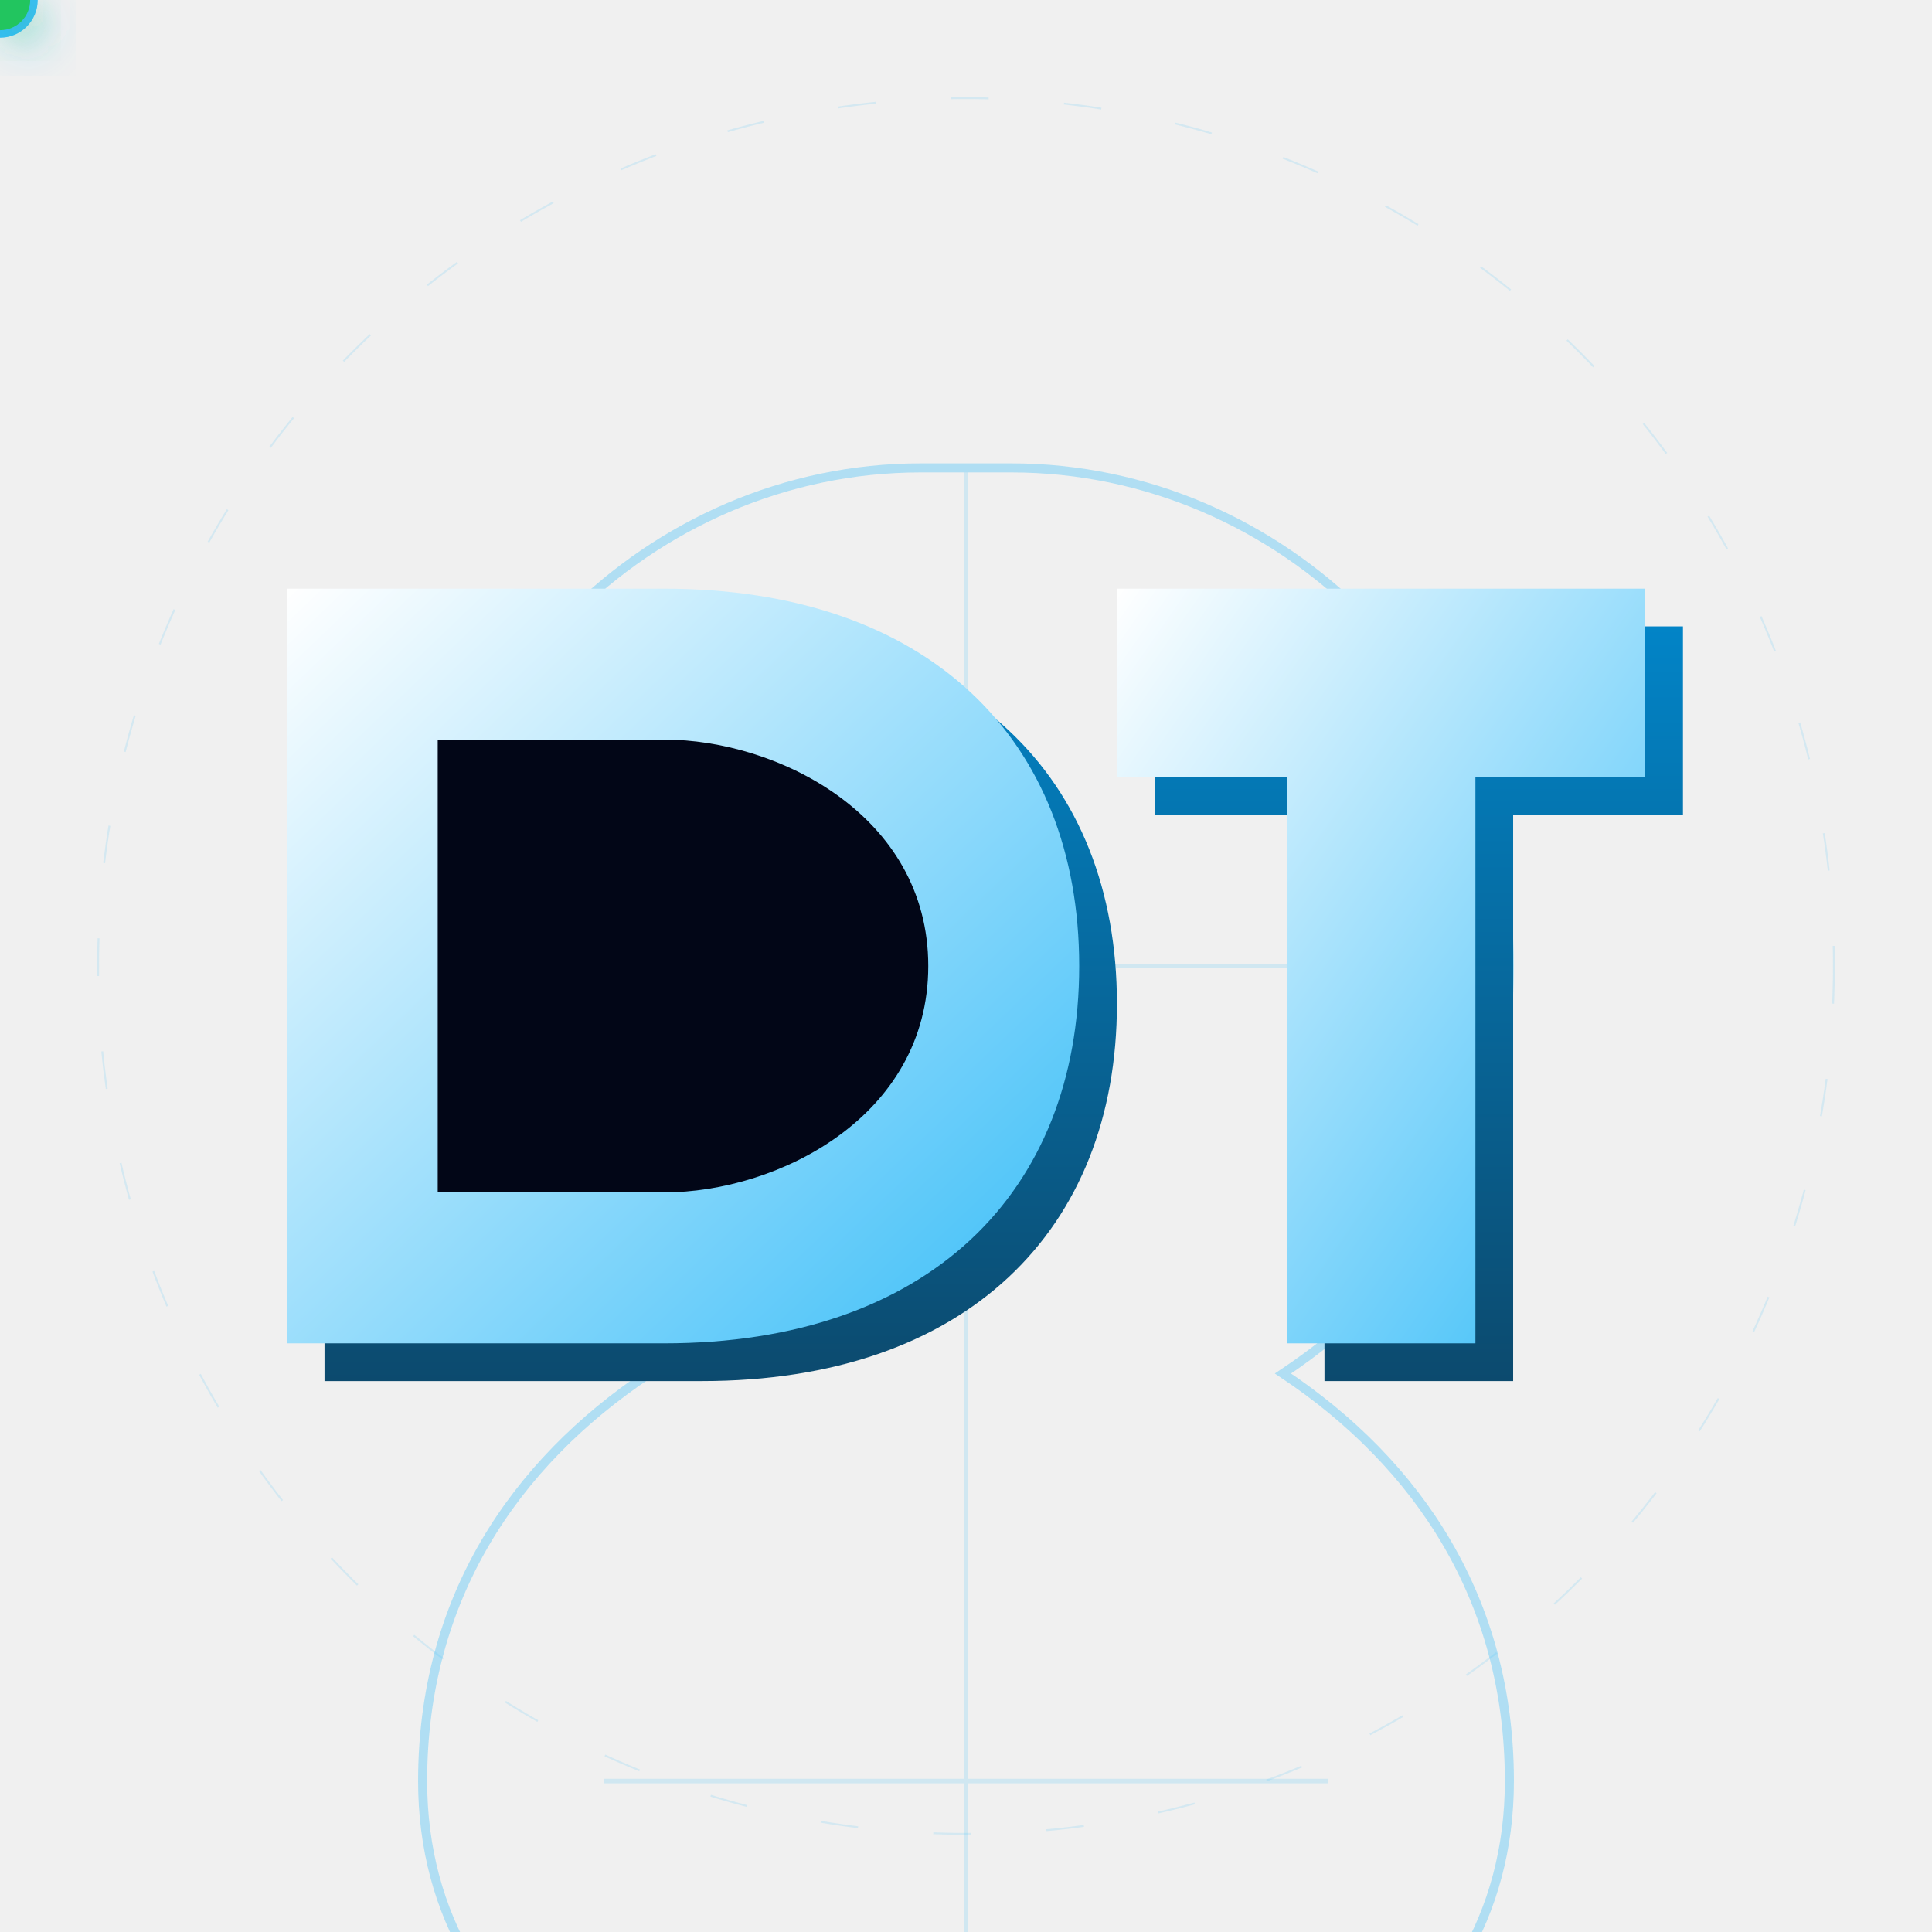
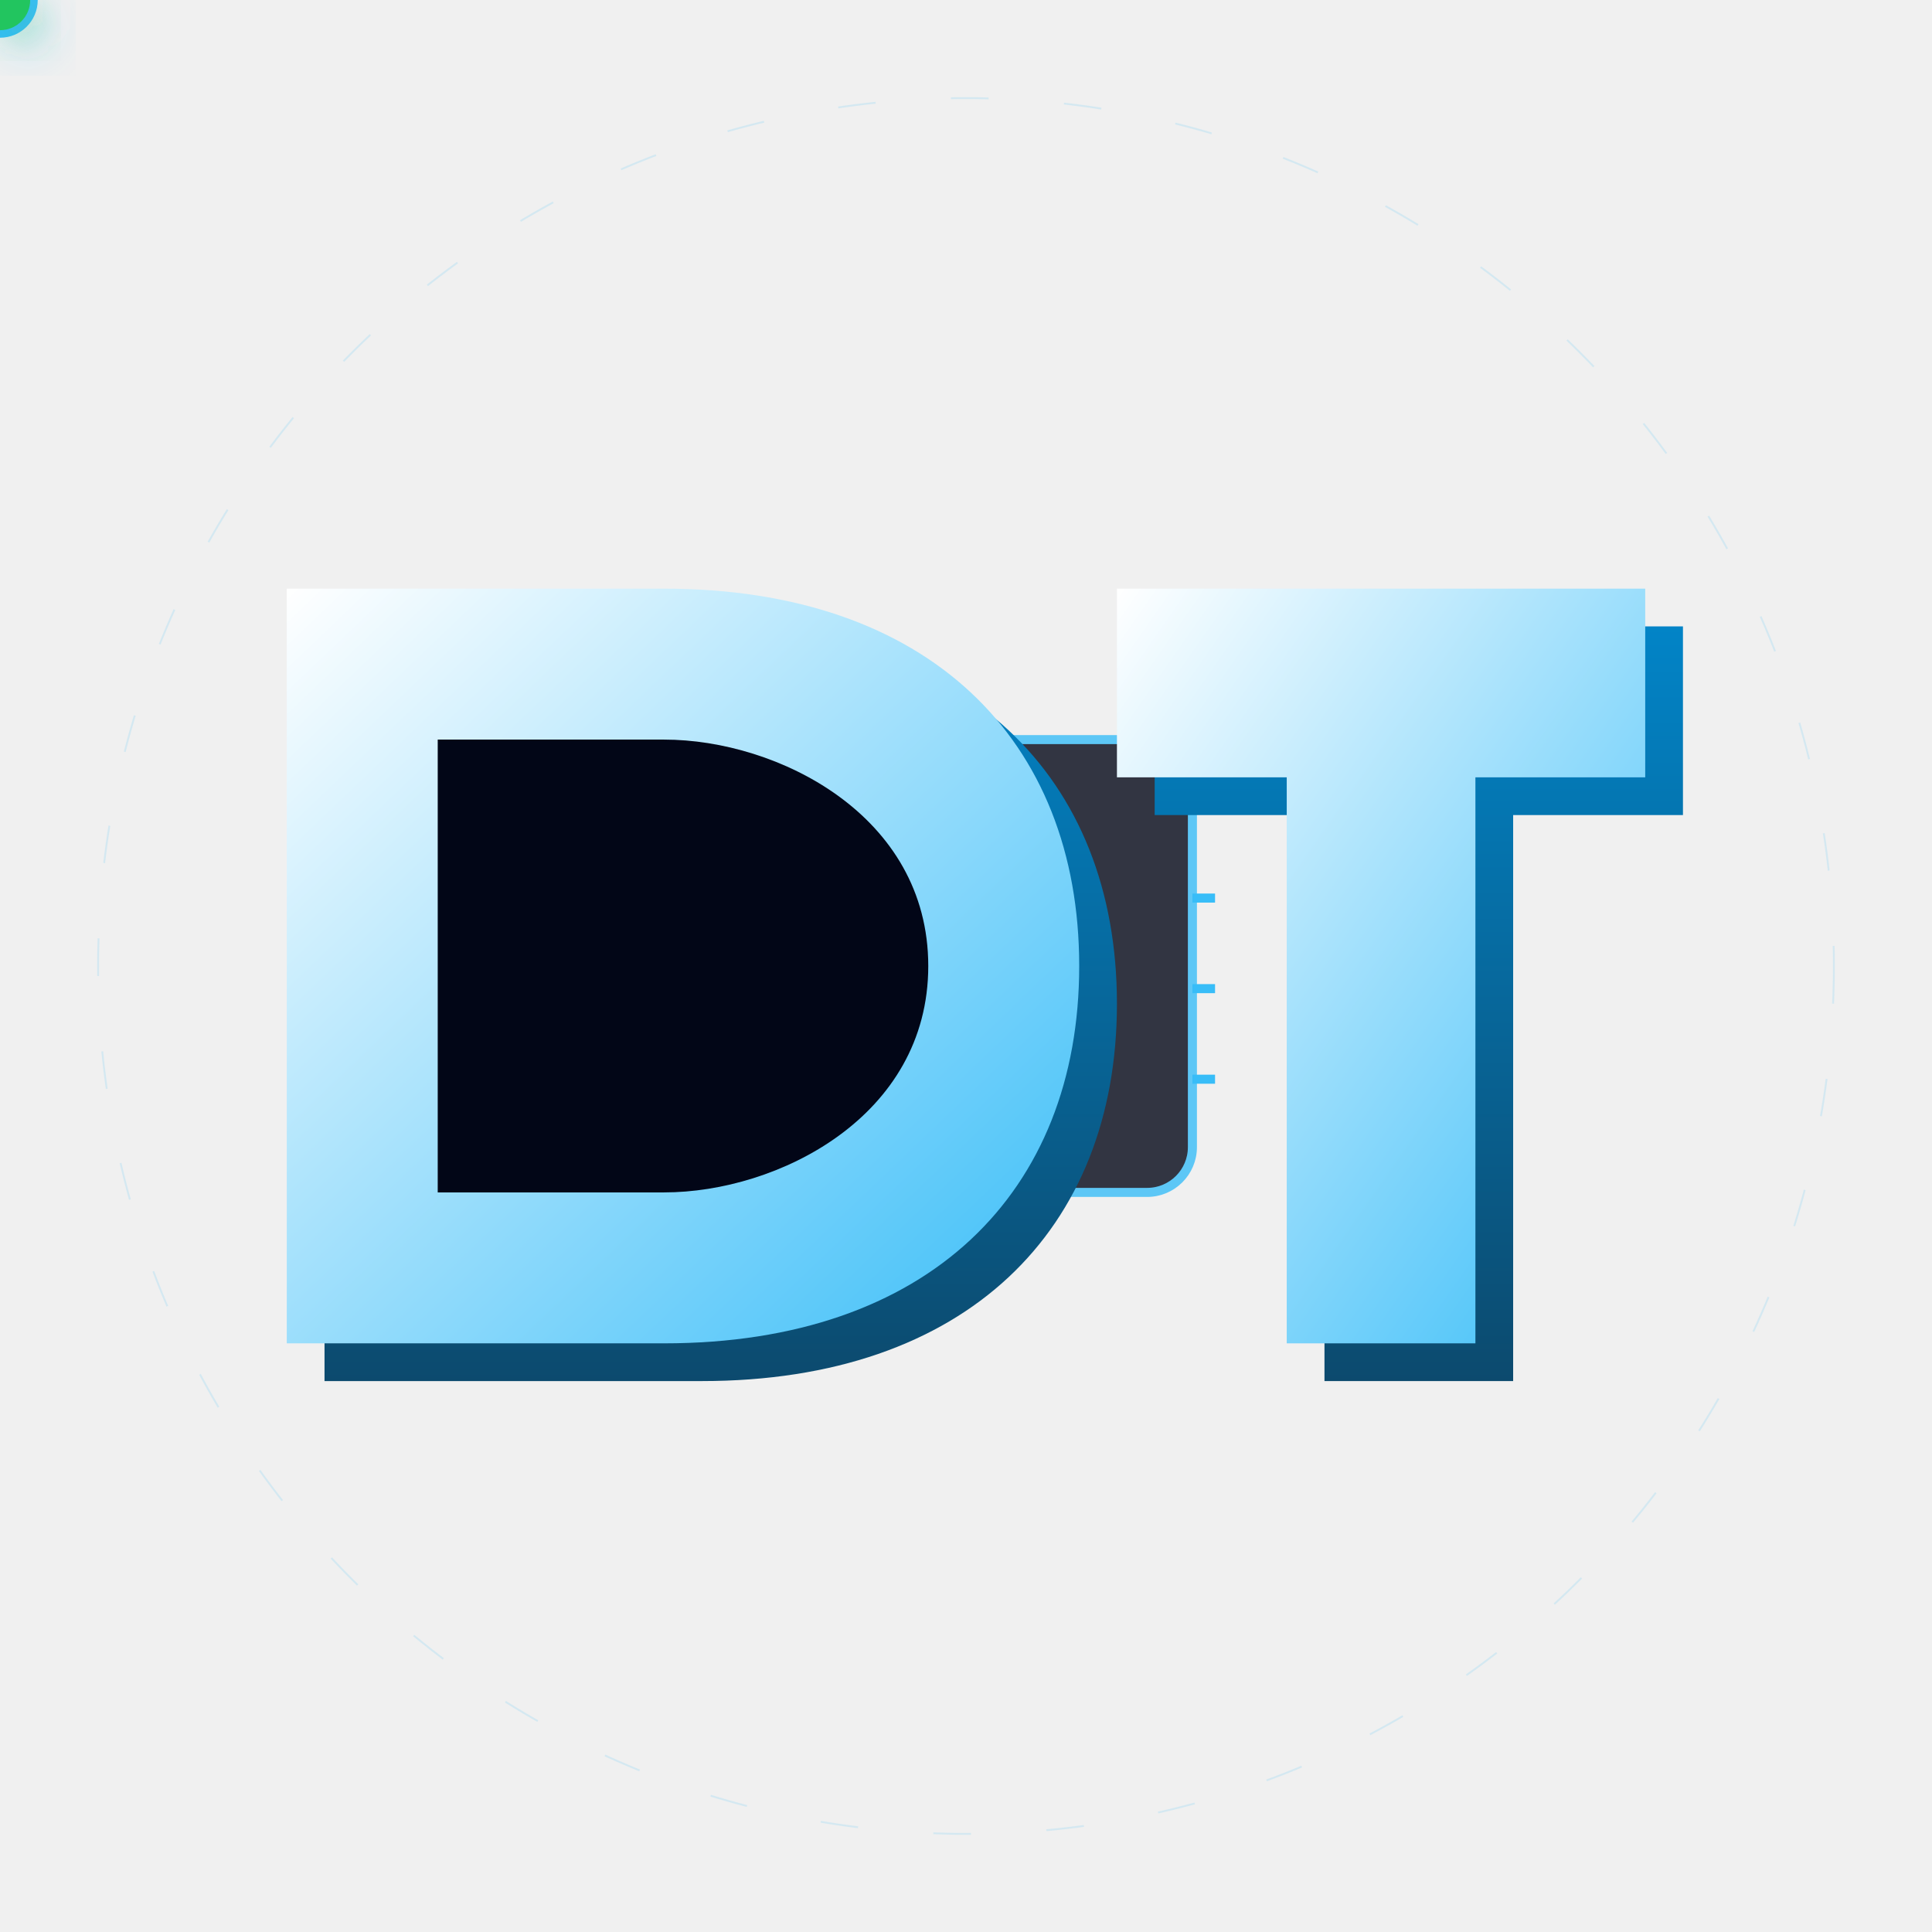
<svg xmlns="http://www.w3.org/2000/svg" width="512" height="512" viewBox="0 0 512 512" id="dt-master-svg">
  <defs>
    <filter id="neon_glow_blue" x="-50%" y="-50%" width="200%" height="200%">
      <feGaussianBlur stdDeviation="8" result="blur" />
      <feComposite in="SourceGraphic" in2="blur" operator="over" />
    </filter>
    <filter id="neon_glow_green" x="-50%" y="-50%" width="200%" height="200%">
      <feGaussianBlur stdDeviation="6" result="blur" />
      <feComposite in="SourceGraphic" in2="blur" operator="over" />
    </filter>
    <linearGradient id="dt_face_grad" x1="0%" y1="0%" x2="100%" y2="100%">
      <stop offset="0%" style="stop-color:#ffffff;stop-opacity:1" />
      <stop offset="100%" style="stop-color:#38bdf8;stop-opacity:1" />
    </linearGradient>
    <linearGradient id="dt_depth_grad" x1="0%" y1="0%" x2="0%" y2="100%">
      <stop offset="0%" style="stop-color:#0284c7;stop-opacity:1" />
      <stop offset="100%" style="stop-color:#0c4a6e;stop-opacity:1" />
    </linearGradient>
  </defs>
-   <g id="brain-layer" transform="translate(256, 256) scale(1.2)" opacity="0.35">
-     <path d="M-10 -110 C-70 -110 -120 -60 -120 0 C-120 40 -100 70 -70 90 C-100 110 -120 140 -120 180 C-120 240 -60 270 0 270 C60 270 120 240 120 180 C120 140 100 110 70 90 C100 70 120 40 120 0 C120 -60 70 -110 10 -110 Z" fill="none" stroke="#38bdf8" stroke-width="2" />
-     <path d="M0 -110 V270 M-120 0 H120 M-80 180 H80" fill="none" stroke="#38bdf8" stroke-width="1" opacity="0.5" />
-     <circle cx="0" cy="0" r="5" fill="#fff" filter="url(#neon_glow_blue)">
-       <animate attributeName="r" values="4;7;4" dur="2s" repeatCount="indefinite" />
-     </circle>
-   </g>
  <g id="orbits">
    <circle cx="256" cy="256" r="230" fill="none" stroke="#38bdf8" stroke-width="0.5" stroke-dasharray="10 20" opacity="0.15" />
    <circle r="10" fill="#38bdf8" filter="url(#neon_glow_blue)">
      <animateMotion dur="6s" repeatCount="indefinite" path="M 256,26 A 230,230 0 1 1 255.9,26 Z" />
    </circle>
    <circle r="8" fill="#22c55e" filter="url(#neon_glow_green)">
      <animateMotion dur="8s" begin="1s" repeatCount="indefinite" path="M 256,486 A 230,230 0 1 0 256.1,486 Z" />
    </circle>
  </g>
+   <g id="processor-layer" transform="translate(256, 256) scale(0.6)">
+     <rect x="-100" y="-100" width="200" height="200" rx="20" fill="#020617" stroke="#38bdf8" stroke-width="4" opacity="0.8" />
+     <text x="0" y="25" text-anchor="middle" fill="#38bdf8" font-size="80" font-weight="900" font-family="sans-serif">AI</text>
+     <path d="M-110,-70 h10 M-110,-30 h10 M-110,10 h10 M-110,50 h10 M100,-70 h10 M100,-30 h10 M100,10 h10 M100,50 h10" stroke="#38bdf8" stroke-width="4" />
+   </g>
  <g transform="translate(256, 256)">
    <path d="M-180 -100 V100 H-80 C-10 100 30 60 30 0 C30 -60 -10 -100 -80 -100 H-180 Z" fill="url(#dt_depth_grad)" transform="translate(10, 10)" />
    <path d="M-180 -100 V100 H-80 C-10 100 30 60 30 0 C30 -60 -10 -100 -80 -100 H-180 Z" fill="url(#dt_face_grad)" />
    <path d="M-140 -60 H-80 C-50 -60 -10 -40 -10 0 C-10 40 -50 60 -80 60 H-140 V-60 Z" fill="#020617" />
    <path d="M40 -100 H180 V-50 H135 V100 H85 V-50 H40 V-100 Z" fill="url(#dt_depth_grad)" transform="translate(10, 10)" />
    <path d="M40 -100 H180 V-50 H135 V100 H85 V-50 H40 V-100 Z" fill="url(#dt_face_grad)" />
  </g>
</svg>
